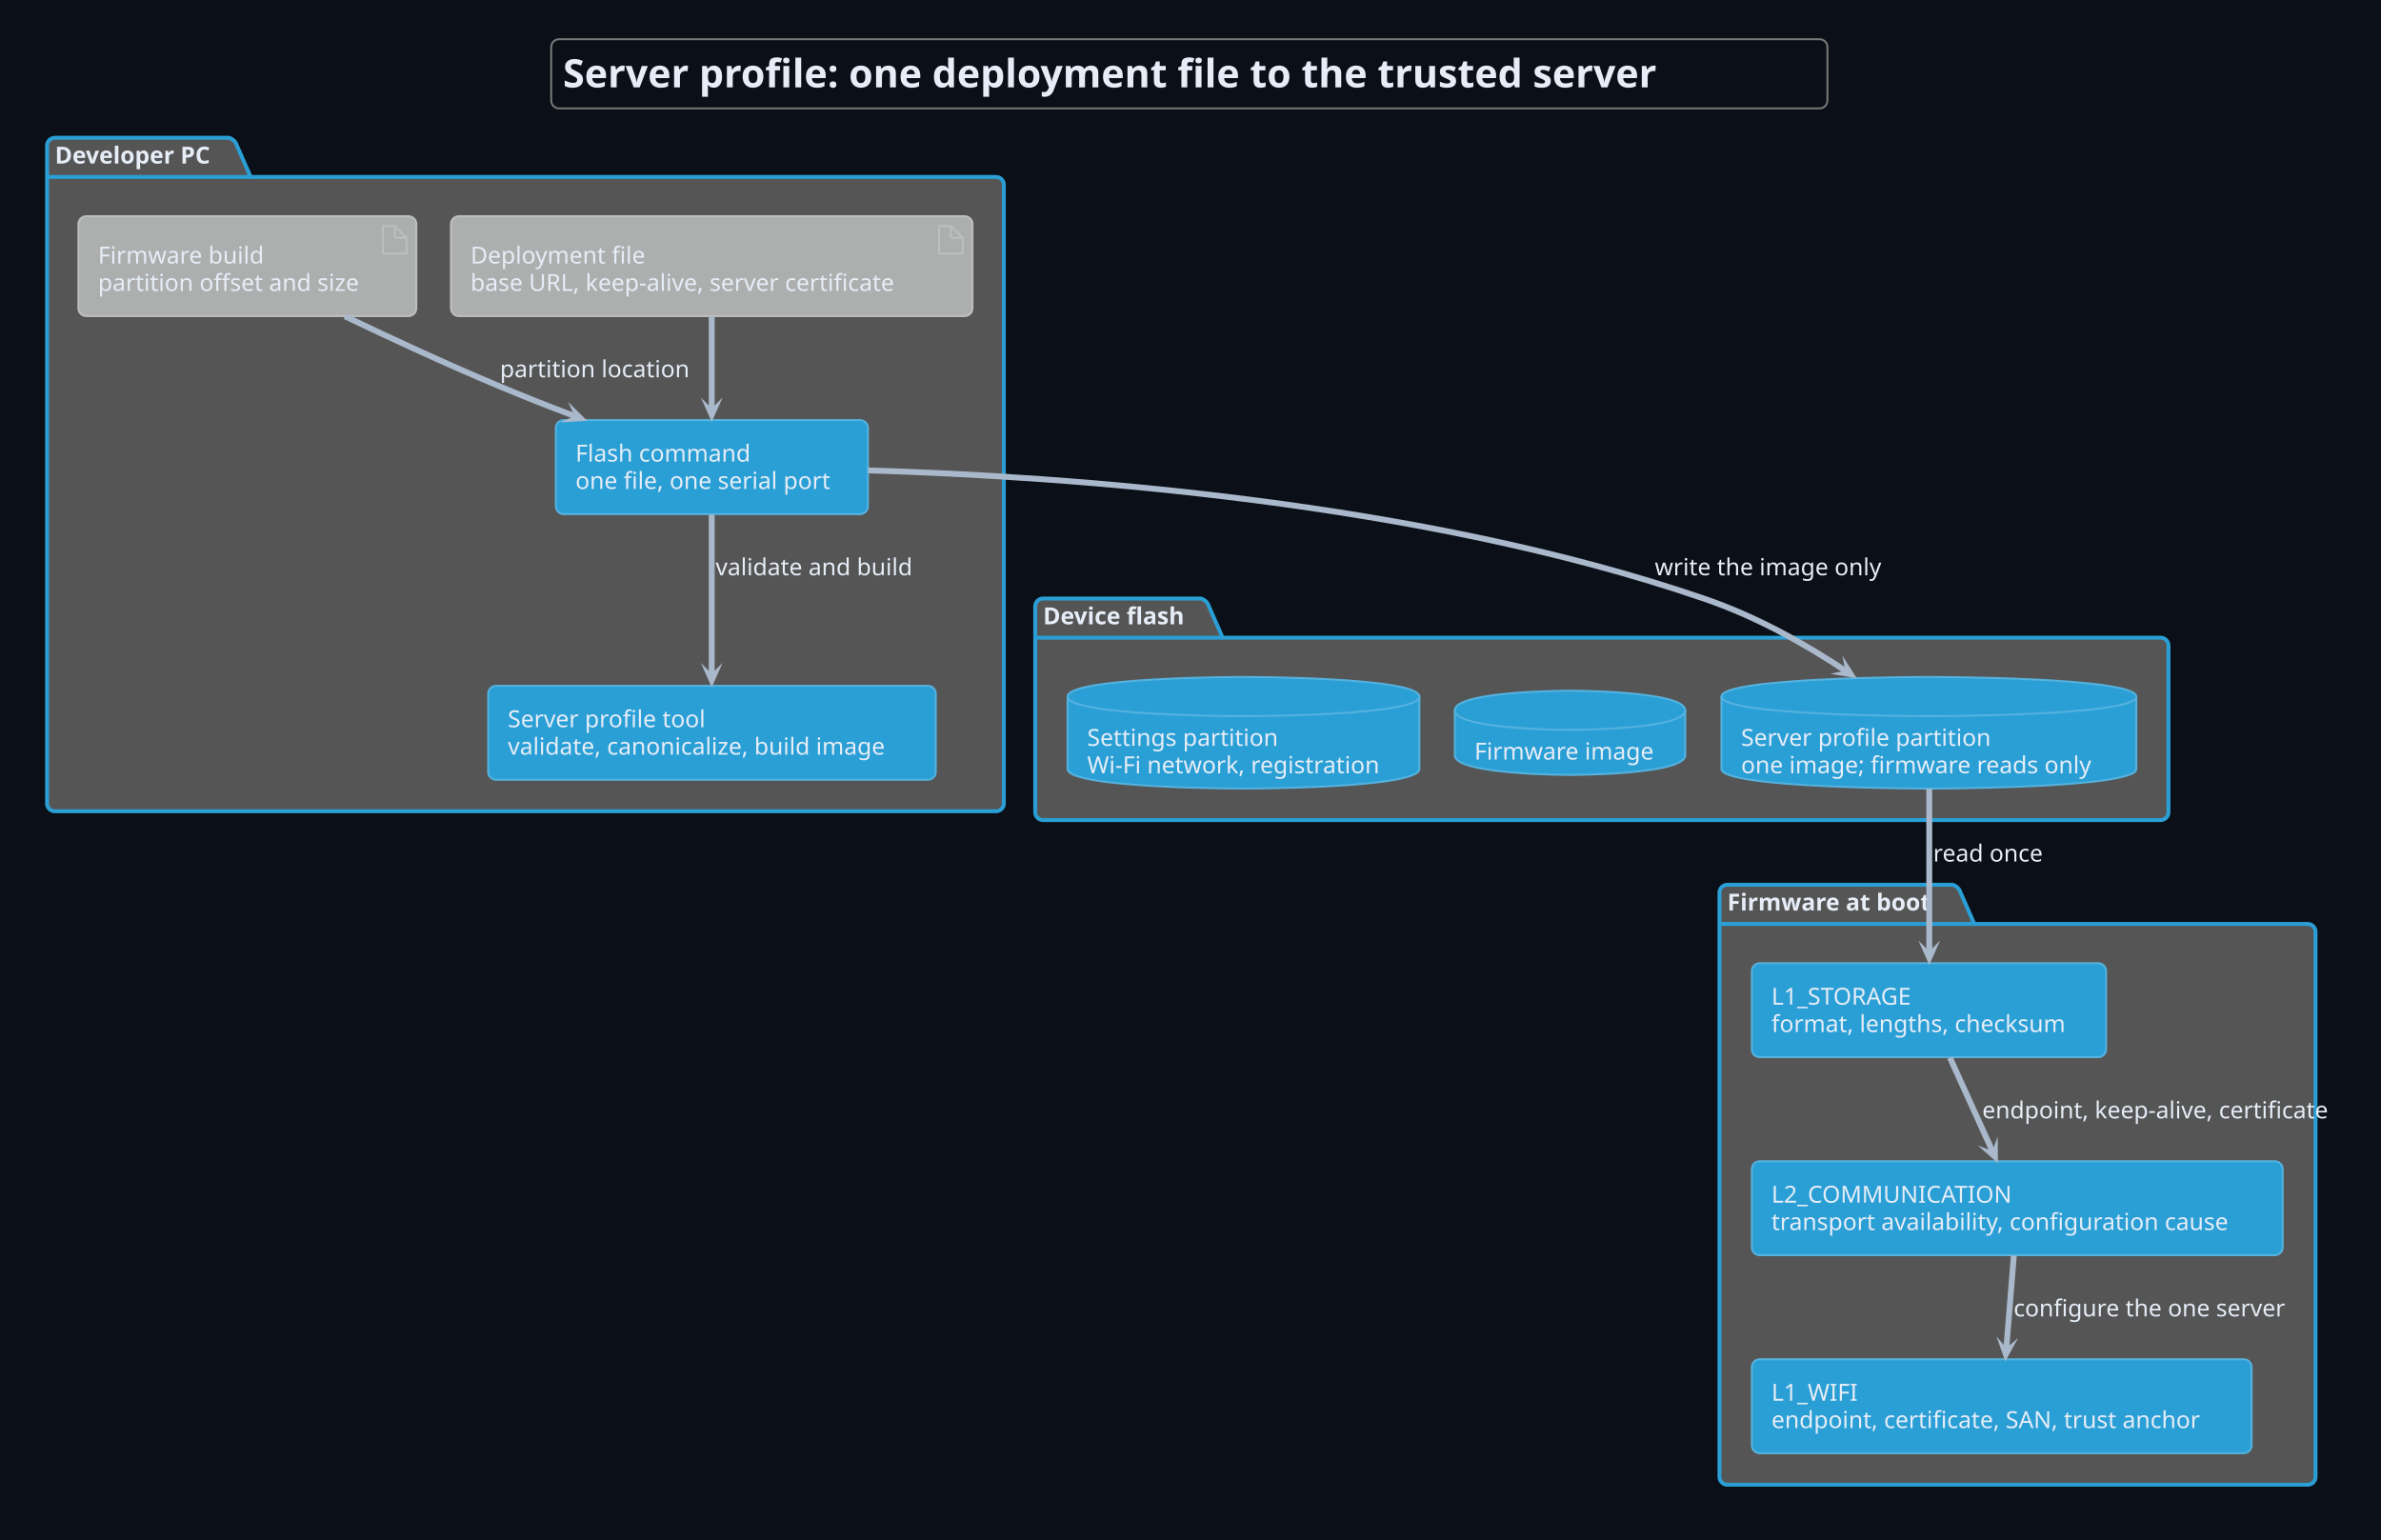
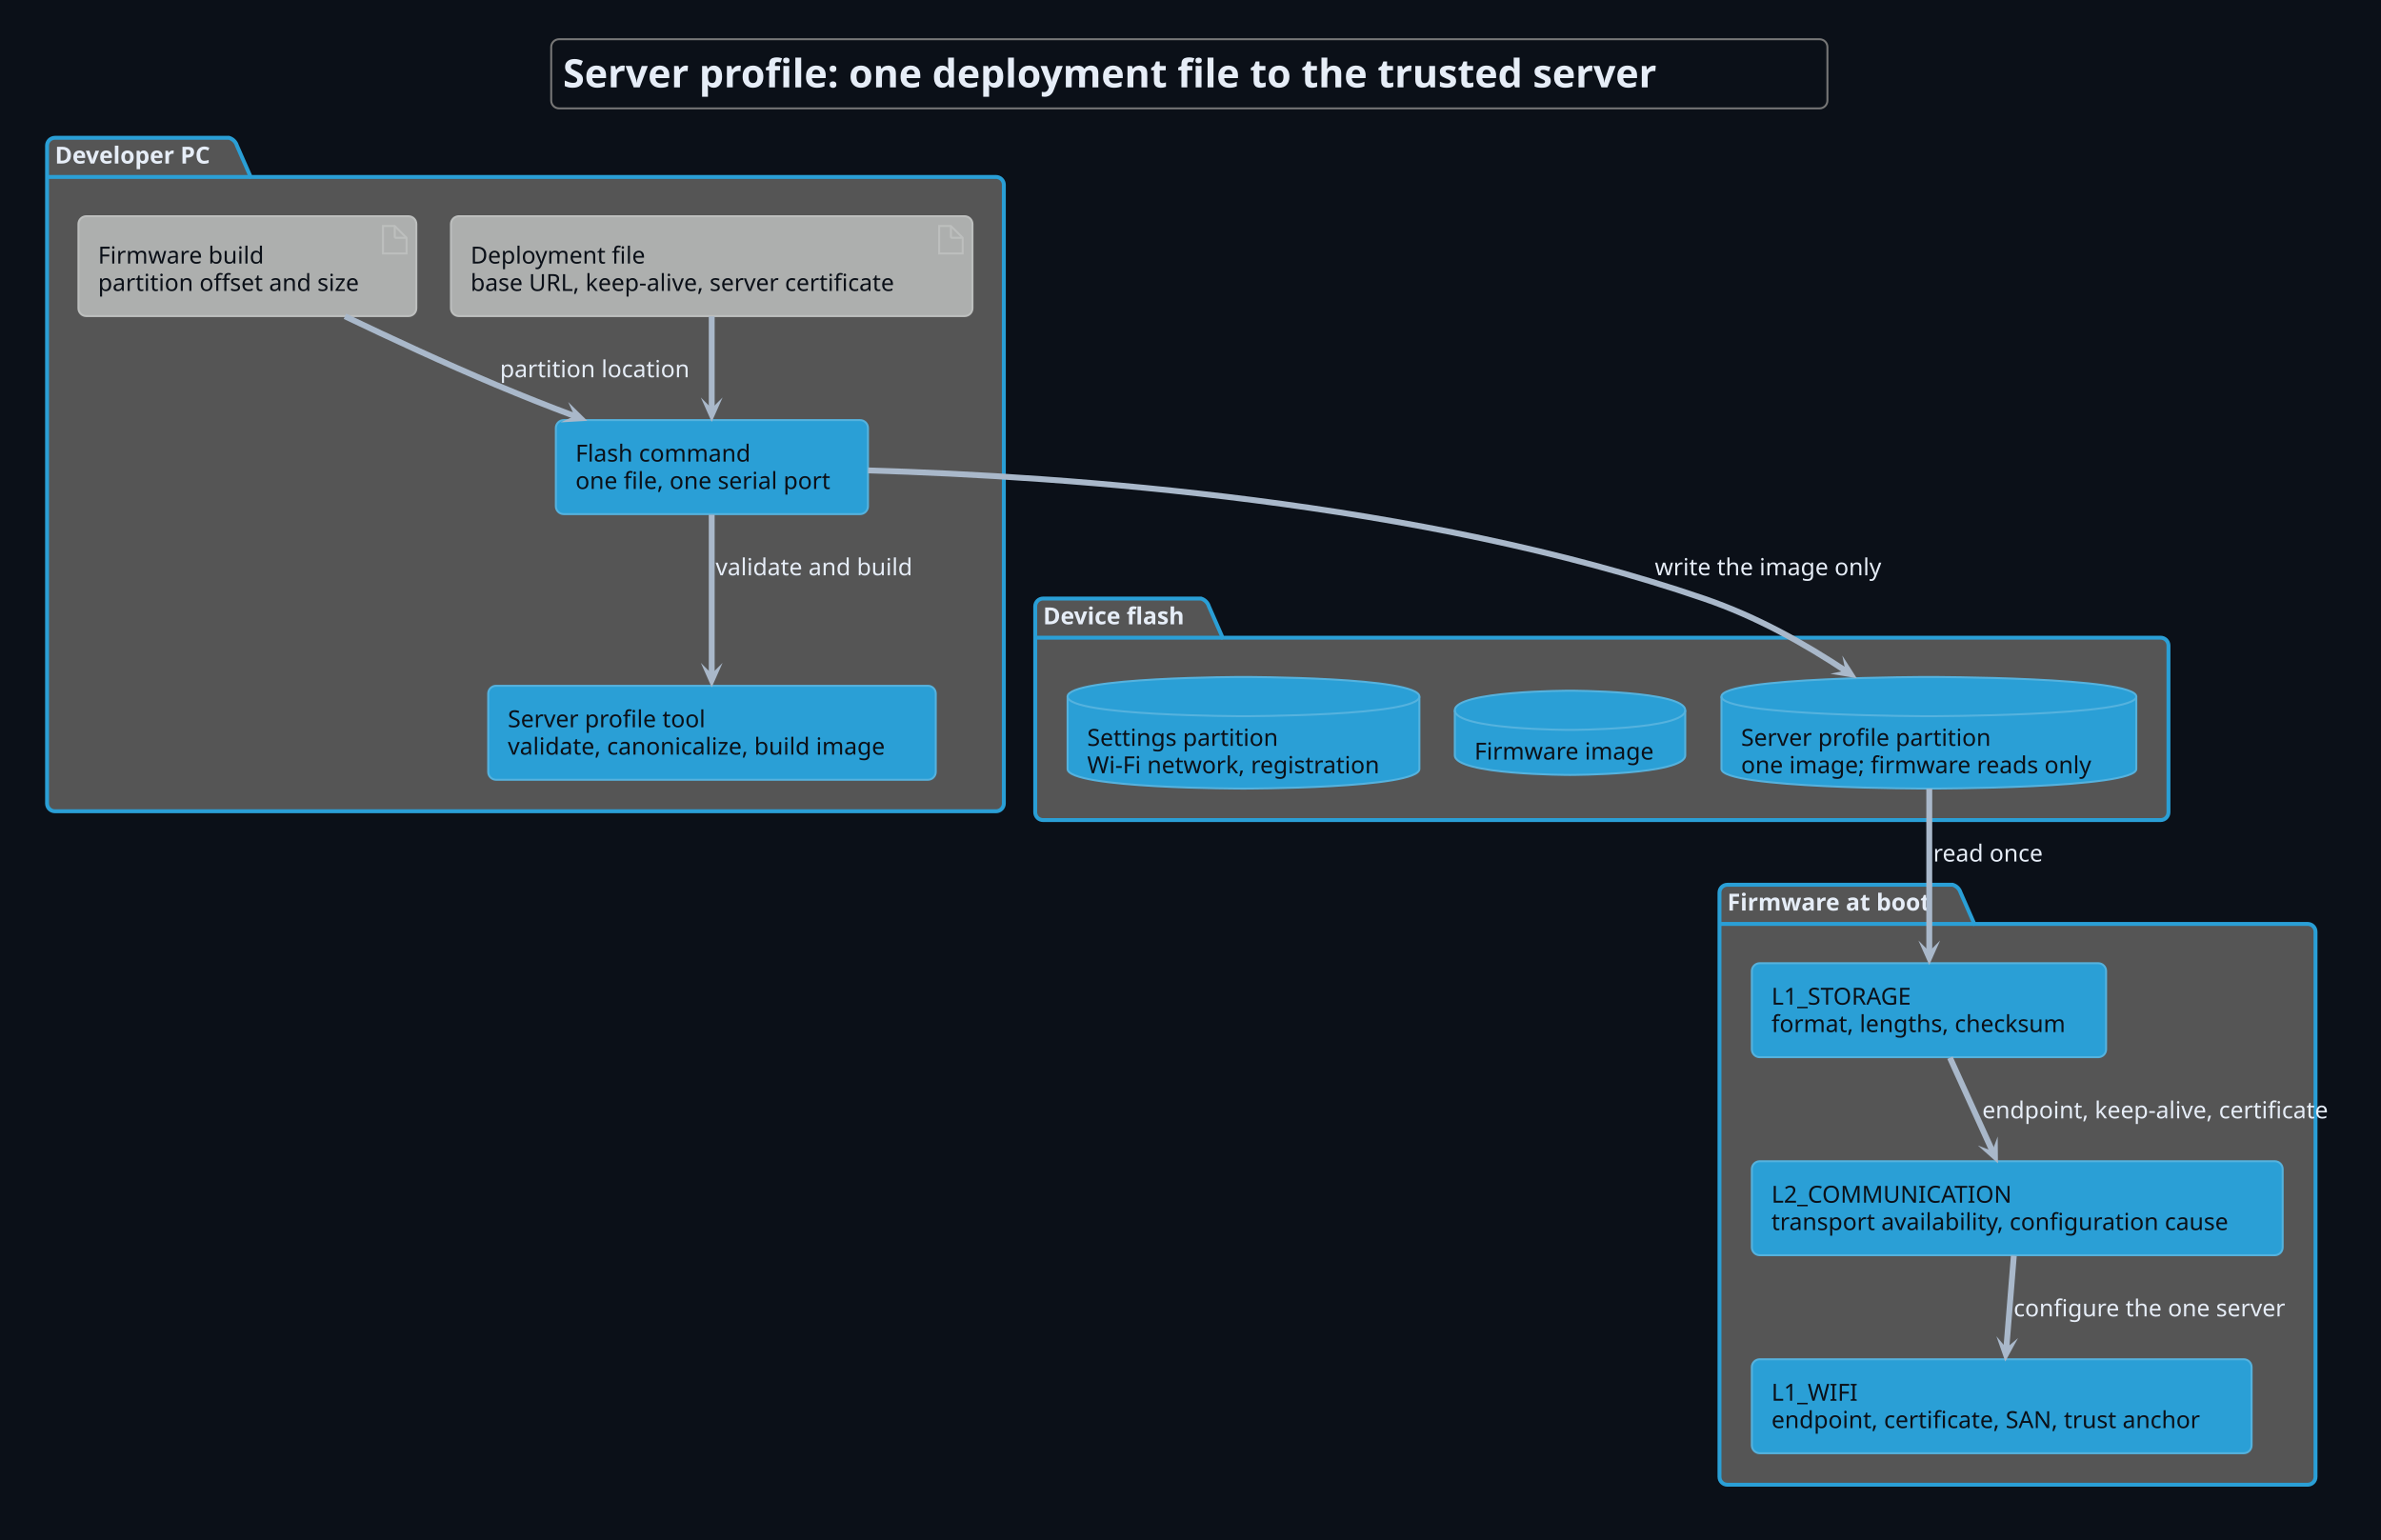
<svg xmlns="http://www.w3.org/2000/svg" version="1.1" data-diagram-type="DESCRIPTION" style="width:1265px;height:818px;background:#0B1018;" width="1265.625px" height="818.75px" viewBox="0 0 1265 818" zoomAndPan="magnify" preserveAspectRatio="none" contentStyleType="text/css">
  <defs />
  <g font-family="sans-serif" lengthAdjust="spacing">
    <rect x="0" y="0" width="1265.625" height="818.75" fill="#0B1018" style="stroke:none;" />
-     <g class="title" data-source-line="9">
+     <g class="title" data-source-line="18">
      <rect x="292.849" y="20.833" width="678.038" height="36.751" fill="none" style="stroke:#777;stroke-width:1.042;" rx="4.167" ry="4.167" />
      <text x="299.099" y="46.421" fill="#E6EDF7" font-size="20.833" textLength="665.538" font-weight="700">Server profile: one deployment file to the trusted server</text>
    </g>
-     <g class="cluster" data-qualified-name="host" id="ent0001" data-source-line="11">
+     <g class="cluster" data-qualified-name="host" id="ent0001" data-source-line="20">
      <path d="M29.167,73.21 L121.712,73.21 A6.25,6.25 0 0 1 125.879,77.376 L133.171,94.01 L529.167,94.01 A4.167,4.167 0 0 1 533.333,98.177 L533.333,426.855 A4.167,4.167 0 0 1 529.167,431.022 L29.167,431.022 A4.167,4.167 0 0 1 25,426.855 L25,77.376 A4.167,4.167 0 0 1 29.167,73.21" style="stroke:#2A9FD6;stroke-width:2.083;" fill="#555" />
      <line x1="25" y1="94.01" x2="133.171" y2="94.01" style="stroke:#2A9FD6;stroke-width:2.083;" />
      <text x="29.167" y="86.896" fill="#E6EDF7" font-size="12.5" textLength="94.629" font-weight="700">Developer PC</text>
    </g>
-     <g class="cluster" data-qualified-name="device" id="ent0006" data-source-line="17">
+     <g class="cluster" data-qualified-name="device" id="ent0006" data-source-line="26">
      <path d="M554.167,318.001 L638.106,318.001 A6.25,6.25 0 0 1 642.273,322.168 L649.565,338.802 L1147.917,338.802 A4.167,4.167 0 0 1 1152.083,342.969 L1152.083,431.543 A4.167,4.167 0 0 1 1147.917,435.71 L554.167,435.71 A4.167,4.167 0 0 1 550,431.543 L550,322.168 A4.167,4.167 0 0 1 554.167,318.001" style="stroke:#2A9FD6;stroke-width:2.083;" fill="#555" />
      <line x1="550" y1="338.802" x2="649.565" y2="338.802" style="stroke:#2A9FD6;stroke-width:2.083;" />
      <text x="554.167" y="331.687" fill="#E6EDF7" font-size="12.5" textLength="86.023" font-weight="700">Device flash</text>
    </g>
-     <g class="cluster" data-qualified-name="boot" id="ent0010" data-source-line="22">
+     <g class="cluster" data-qualified-name="boot" id="ent0010" data-source-line="31">
      <path d="M917.708,470.085 L1037.476,470.085 A6.25,6.25 0 0 1 1041.642,474.251 L1048.934,490.885 L1226.042,490.885 A4.167,4.167 0 0 1 1230.208,495.052 L1230.208,784.668 A4.167,4.167 0 0 1 1226.042,788.835 L917.708,788.835 A4.167,4.167 0 0 1 913.542,784.668 L913.542,474.251 A4.167,4.167 0 0 1 917.708,470.085" style="stroke:#2A9FD6;stroke-width:2.083;" fill="#555" />
      <line x1="913.542" y1="490.885" x2="1048.934" y2="490.885" style="stroke:#2A9FD6;stroke-width:2.083;" />
      <text x="917.708" y="483.771" fill="#E6EDF7" font-size="12.5" textLength="121.851" font-weight="700">Firmware at boot</text>
    </g>
-     <g class="entity" data-qualified-name="host.file" id="ent0002" data-source-line="12">
+     <g class="entity" data-qualified-name="host.file" id="ent0002" data-source-line="21">
      <rect x="239.583" y="114.876" width="277.087" height="53.06" fill="#ADAFAE" style="stroke:#BDBFBE;stroke-width:1.042;" rx="4.167" ry="4.167" />
      <polygon points="498.962,120.085,498.962,134.668,511.462,134.668,511.462,126.335,505.212,120.085,498.962,120.085" fill="#ADAFAE" style="stroke:#BDBFBE;stroke-width:1.042;stroke-linejoin:miter;stroke-miterlimit:10;" />
      <line x1="505.212" y1="120.085" x2="505.212" y2="126.335" style="stroke:#BDBFBE;stroke-width:1.042;" />
      <line x1="511.462" y1="126.335" x2="505.212" y2="126.335" style="stroke:#BDBFBE;stroke-width:1.042;" />
-       <text x="250" y="140.021" fill="#E6EDF7" font-size="12.5" textLength="99.469">Deployment file</text>
-       <text x="250" y="154.572" fill="#E6EDF7" font-size="12.5" textLength="245.837">base URL, keep-alive, server certificate</text>
+       <text x="250" y="140.021" fill="#0B1018" font-size="12.5" textLength="99.469">Deployment file</text>
+       <text x="250" y="154.572" fill="#0B1018" font-size="12.5" textLength="245.837">base URL, keep-alive, server certificate</text>
    </g>
-     <g class="entity" data-qualified-name="host.flash" id="ent0003" data-source-line="13">
+     <g class="entity" data-qualified-name="host.flash" id="ent0003" data-source-line="22">
      <rect x="295.313" y="223.21" width="165.828" height="49.935" fill="#2A9FD6" style="stroke:#55B2DE;stroke-width:1.042;" rx="4.167" ry="4.167" />
-       <text x="305.729" y="245.229" fill="#E6EDF7" font-size="12.5" textLength="99.121">Flash command</text>
-       <text x="305.729" y="259.78" fill="#E6EDF7" font-size="12.5" textLength="144.995">one file, one serial port</text>
+       <text x="305.729" y="245.229" fill="#0B1018" font-size="12.5" textLength="99.121">Flash command</text>
+       <text x="305.729" y="259.78" fill="#0B1018" font-size="12.5" textLength="144.995">one file, one serial port</text>
    </g>
-     <g class="entity" data-qualified-name="host.tool" id="ent0004" data-source-line="14">
+     <g class="entity" data-qualified-name="host.tool" id="ent0004" data-source-line="23">
      <rect x="259.375" y="364.355" width="237.789" height="49.935" fill="#2A9FD6" style="stroke:#55B2DE;stroke-width:1.042;" rx="4.167" ry="4.167" />
-       <text x="269.792" y="386.375" fill="#E6EDF7" font-size="12.5" textLength="112.366">Server profile tool</text>
-       <text x="269.792" y="400.926" fill="#E6EDF7" font-size="12.5" textLength="216.956">validate, canonicalize, build image</text>
+       <text x="269.792" y="386.375" fill="#0B1018" font-size="12.5" textLength="112.366">Server profile tool</text>
+       <text x="269.792" y="400.926" fill="#0B1018" font-size="12.5" textLength="216.956">validate, canonicalize, build image</text>
    </g>
-     <g class="entity" data-qualified-name="host.build" id="ent0005" data-source-line="15">
+     <g class="entity" data-qualified-name="host.build" id="ent0005" data-source-line="24">
      <rect x="41.667" y="114.876" width="179.529" height="53.06" fill="#ADAFAE" style="stroke:#BDBFBE;stroke-width:1.042;" rx="4.167" ry="4.167" />
      <polygon points="203.487,120.085,203.487,134.668,215.987,134.668,215.987,126.335,209.737,120.085,203.487,120.085" fill="#ADAFAE" style="stroke:#BDBFBE;stroke-width:1.042;stroke-linejoin:miter;stroke-miterlimit:10;" />
      <line x1="209.737" y1="120.085" x2="209.737" y2="126.335" style="stroke:#BDBFBE;stroke-width:1.042;" />
      <line x1="215.987" y1="126.335" x2="209.737" y2="126.335" style="stroke:#BDBFBE;stroke-width:1.042;" />
-       <text x="52.083" y="140.021" fill="#E6EDF7" font-size="12.5" textLength="93.402">Firmware build</text>
-       <text x="52.083" y="154.572" fill="#E6EDF7" font-size="12.5" textLength="148.279">partition offset and size</text>
+       <text x="52.083" y="140.021" fill="#0B1018" font-size="12.5" textLength="93.402">Firmware build</text>
+       <text x="52.083" y="154.572" fill="#0B1018" font-size="12.5" textLength="148.279">partition offset and size</text>
    </g>
-     <g class="entity" data-qualified-name="device.partition" id="ent0007" data-source-line="18">
+     <g class="entity" data-qualified-name="device.partition" id="ent0007" data-source-line="27">
      <path d="M914.583,370.085 C914.583,359.668 1024.789,359.668 1024.789,359.668 C1024.789,359.668 1134.996,359.668 1134.996,370.085 L1134.996,408.561 C1134.996,418.978 1024.789,418.978 1024.789,418.978 C1024.789,418.978 914.583,418.978 914.583,408.561 L914.583,370.085" style="stroke:#55B2DE;stroke-width:1.042;" fill="#2A9FD6" />
      <path d="M914.583,370.085 C914.583,380.501 1024.789,380.501 1024.789,380.501 C1024.789,380.501 1134.996,380.501 1134.996,370.085" style="stroke:#55B2DE;stroke-width:1.042;" fill="none" />
-       <text x="925" y="396.271" fill="#E6EDF7" font-size="12.5" textLength="141.748">Server profile partition</text>
-       <text x="925" y="410.822" fill="#E6EDF7" font-size="12.5" textLength="199.579">one image; firmware reads only</text>
+       <text x="925" y="396.271" fill="#0B1018" font-size="12.5" textLength="141.748">Server profile partition</text>
+       <text x="925" y="410.822" fill="#0B1018" font-size="12.5" textLength="199.579">one image; firmware reads only</text>
    </g>
-     <g class="entity" data-qualified-name="device.settings" id="ent0008" data-source-line="19">
+     <g class="entity" data-qualified-name="device.settings" id="ent0008" data-source-line="28">
      <path d="M567.188,370.085 C567.188,359.668 660.646,359.668 660.646,359.668 C660.646,359.668 754.104,359.668 754.104,370.085 L754.104,408.561 C754.104,418.978 660.646,418.978 660.646,418.978 C660.646,418.978 567.188,418.978 567.188,408.561 L567.188,370.085" style="stroke:#55B2DE;stroke-width:1.042;" fill="#2A9FD6" />
      <path d="M567.188,370.085 C567.188,380.501 660.646,380.501 660.646,380.501 C660.646,380.501 754.104,380.501 754.104,370.085" style="stroke:#55B2DE;stroke-width:1.042;" fill="none" />
-       <text x="577.604" y="396.271" fill="#E6EDF7" font-size="12.5" textLength="108.295">Settings partition</text>
-       <text x="577.604" y="410.822" fill="#E6EDF7" font-size="12.5" textLength="166.083">Wi-Fi network, registration</text>
+       <text x="577.604" y="396.271" fill="#0B1018" font-size="12.5" textLength="108.295">Settings partition</text>
+       <text x="577.604" y="410.822" fill="#0B1018" font-size="12.5" textLength="166.083">Wi-Fi network, registration</text>
    </g>
-     <g class="entity" data-qualified-name="device.firmware" id="ent0009" data-source-line="20">
+     <g class="entity" data-qualified-name="device.firmware" id="ent0009" data-source-line="29">
      <path d="M772.917,377.376 C772.917,366.96 834.133,366.96 834.133,366.96 C834.133,366.96 895.349,366.96 895.349,377.376 L895.349,401.302 C895.349,411.719 834.133,411.719 834.133,411.719 C834.133,411.719 772.917,411.719 772.917,401.302 L772.917,377.376" style="stroke:#55B2DE;stroke-width:1.042;" fill="#2A9FD6" />
      <path d="M772.917,377.376 C772.917,387.793 834.133,387.793 834.133,387.793 C834.133,387.793 895.349,387.793 895.349,377.376" style="stroke:#55B2DE;stroke-width:1.042;" fill="none" />
-       <text x="783.333" y="403.562" fill="#E6EDF7" font-size="12.5" textLength="101.599">Firmware image</text>
+       <text x="783.333" y="403.562" fill="#0B1018" font-size="12.5" textLength="101.599">Firmware image</text>
    </g>
-     <g class="entity" data-qualified-name="boot.storage" id="ent0011" data-source-line="23">
+     <g class="entity" data-qualified-name="boot.storage" id="ent0011" data-source-line="32">
      <rect x="930.729" y="511.751" width="188.216" height="49.935" fill="#2A9FD6" style="stroke:#55B2DE;stroke-width:1.042;" rx="4.167" ry="4.167" />
-       <text x="941.146" y="533.771" fill="#E6EDF7" font-size="12.5" textLength="81.396">L1_STORAGE</text>
-       <text x="941.146" y="548.322" fill="#E6EDF7" font-size="12.5" textLength="167.383">format, lengths, checksum</text>
+       <text x="941.146" y="533.771" fill="#0B1018" font-size="12.5" textLength="81.396">L1_STORAGE</text>
+       <text x="941.146" y="548.322" fill="#0B1018" font-size="12.5" textLength="167.383">format, lengths, checksum</text>
    </g>
-     <g class="entity" data-qualified-name="boot.communication" id="ent0012" data-source-line="24">
+     <g class="entity" data-qualified-name="boot.communication" id="ent0012" data-source-line="33">
      <rect x="930.729" y="616.96" width="282.033" height="49.935" fill="#2A9FD6" style="stroke:#55B2DE;stroke-width:1.042;" rx="4.167" ry="4.167" />
-       <text x="941.146" y="638.979" fill="#E6EDF7" font-size="12.5" textLength="131.281">L2_COMMUNICATION</text>
-       <text x="941.146" y="653.53" fill="#E6EDF7" font-size="12.5" textLength="261.2">transport availability, configuration cause</text>
+       <text x="941.146" y="638.979" fill="#0B1018" font-size="12.5" textLength="131.281">L2_COMMUNICATION</text>
+       <text x="941.146" y="653.53" fill="#0B1018" font-size="12.5" textLength="261.2">transport availability, configuration cause</text>
    </g>
-     <g class="entity" data-qualified-name="boot.wifi" id="ent0013" data-source-line="25">
+     <g class="entity" data-qualified-name="boot.wifi" id="ent0013" data-source-line="34">
      <rect x="930.729" y="722.168" width="265.523" height="49.935" fill="#2A9FD6" style="stroke:#55B2DE;stroke-width:1.042;" rx="4.167" ry="4.167" />
-       <text x="941.146" y="744.187" fill="#E6EDF7" font-size="12.5" textLength="48.09">L1_WIFI</text>
-       <text x="941.146" y="758.738" fill="#E6EDF7" font-size="12.5" textLength="244.69">endpoint, certificate, SAN, trust anchor</text>
+       <text x="941.146" y="744.187" fill="#0B1018" font-size="12.5" textLength="48.09">L1_WIFI</text>
+       <text x="941.146" y="758.738" fill="#0B1018" font-size="12.5" textLength="244.69">endpoint, certificate, SAN, trust anchor</text>
    </g>
    <g class="link" data-entity-1="ent0002" data-entity-2="ent0003" id="lnk14" data-link-type="dependency">
      <polygon points="378.125,222.902,382.292,213.527,378.125,217.694,373.958,213.527,378.125,222.902" fill="#A9B8CA" style="stroke:#A9B8CA;stroke-width:1.042;stroke-linejoin:miter;stroke-miterlimit:10;" />
      <path d="M378.125,168.09 C378.125,184.797 378.125,201.262 378.125,217.694" style="stroke:#A9B8CA;stroke-width:3.125;" fill="none" />
    </g>
    <g class="link" data-entity-1="ent0003" data-entity-2="ent0004" id="lnk15" data-link-type="dependency">
      <polygon points="378.125,363.902,382.292,354.527,378.125,358.694,373.958,354.527,378.125,363.902" fill="#A9B8CA" style="stroke:#A9B8CA;stroke-width:1.042;stroke-linejoin:miter;stroke-miterlimit:10;" />
      <path d="M378.125,273.474 C378.125,298.843 378.125,333.255 378.125,358.694" style="stroke:#A9B8CA;stroke-width:3.125;" fill="none" />
      <text x="380.208" y="305.646" fill="#E6EDF7" font-size="12.5" textLength="112.39">validate and build</text>
    </g>
    <g class="link" data-entity-1="ent0005" data-entity-2="ent0003" id="lnk16" data-link-type="dependency">
      <polygon points="310.814,223.121,303.503,215.924,305.939,221.289,300.573,223.725,310.814,223.121" fill="#A9B8CA" style="stroke:#A9B8CA;stroke-width:1.042;stroke-linejoin:miter;stroke-miterlimit:10;" />
      <path d="M183.279,168.052 C207.476,179.635 236.765,193.219 263.542,204.46 C278.712,210.828 290.323,215.423 305.939,221.289" style="stroke:#A9B8CA;stroke-width:3.125;" fill="none" />
      <text x="265.625" y="200.437" fill="#E6EDF7" font-size="12.5" textLength="106.622">partition location</text>
    </g>
    <g class="link" data-entity-1="ent0003" data-entity-2="ent0007" id="lnk17" data-link-type="dependency">
      <polygon points="985.399,359.6,979.874,350.956,981.054,356.729,975.281,357.909,985.399,359.6" fill="#A9B8CA" style="stroke:#A9B8CA;stroke-width:1.042;stroke-linejoin:miter;stroke-miterlimit:10;" />
      <path d="M461.249,249.934 C567.113,253.074 754.404,266.307 905.208,318.001 C933.723,327.776 958.607,341.898 981.054,356.729" style="stroke:#A9B8CA;stroke-width:3.125;" fill="none" />
      <text x="879.167" y="305.646" fill="#E6EDF7" font-size="12.5" textLength="129.236">write the image only</text>
    </g>
    <g class="link" data-entity-1="ent0007" data-entity-2="ent0011" id="lnk18" data-link-type="dependency">
      <polygon points="1025,511.4,1029.167,502.025,1025,506.192,1020.833,502.025,1025,511.4" fill="#A9B8CA" style="stroke:#A9B8CA;stroke-width:1.042;stroke-linejoin:miter;stroke-miterlimit:10;" />
      <path d="M1025,419.106 C1025,446.07 1025,480.761 1025,506.192" style="stroke:#A9B8CA;stroke-width:3.125;" fill="none" />
      <text x="1027.083" y="457.729" fill="#E6EDF7" font-size="12.5" textLength="62.531">read once</text>
    </g>
    <g class="link" data-entity-1="ent0011" data-entity-2="ent0012" id="lnk19" data-link-type="dependency">
      <polygon points="1060.954,616.891,1060.868,606.632,1058.799,612.15,1053.281,610.081,1060.954,616.891" fill="#A9B8CA" style="stroke:#A9B8CA;stroke-width:1.042;stroke-linejoin:miter;stroke-miterlimit:10;" />
      <path d="M1035.99,561.971 C1043.513,578.521 1051.291,595.632 1058.799,612.15" style="stroke:#A9B8CA;stroke-width:3.125;" fill="none" />
      <text x="1053.125" y="594.187" fill="#E6EDF7" font-size="12.5" textLength="199.152">endpoint, keep-alive, certificate</text>
    </g>
    <g class="link" data-entity-1="ent0012" data-entity-2="ent0013" id="lnk20" data-link-type="dependency">
      <polygon points="1065.483,722.1,1070.391,713.091,1065.903,716.908,1062.085,712.419,1065.483,722.1" fill="#A9B8CA" style="stroke:#A9B8CA;stroke-width:1.042;stroke-linejoin:miter;stroke-miterlimit:10;" />
      <path d="M1069.921,667.18 C1068.584,683.73 1067.237,700.391 1065.903,716.908" style="stroke:#A9B8CA;stroke-width:3.125;" fill="none" />
      <text x="1069.792" y="699.396" fill="#E6EDF7" font-size="12.5" textLength="154.266">configure the one server</text>
    </g>
  </g>
</svg>
